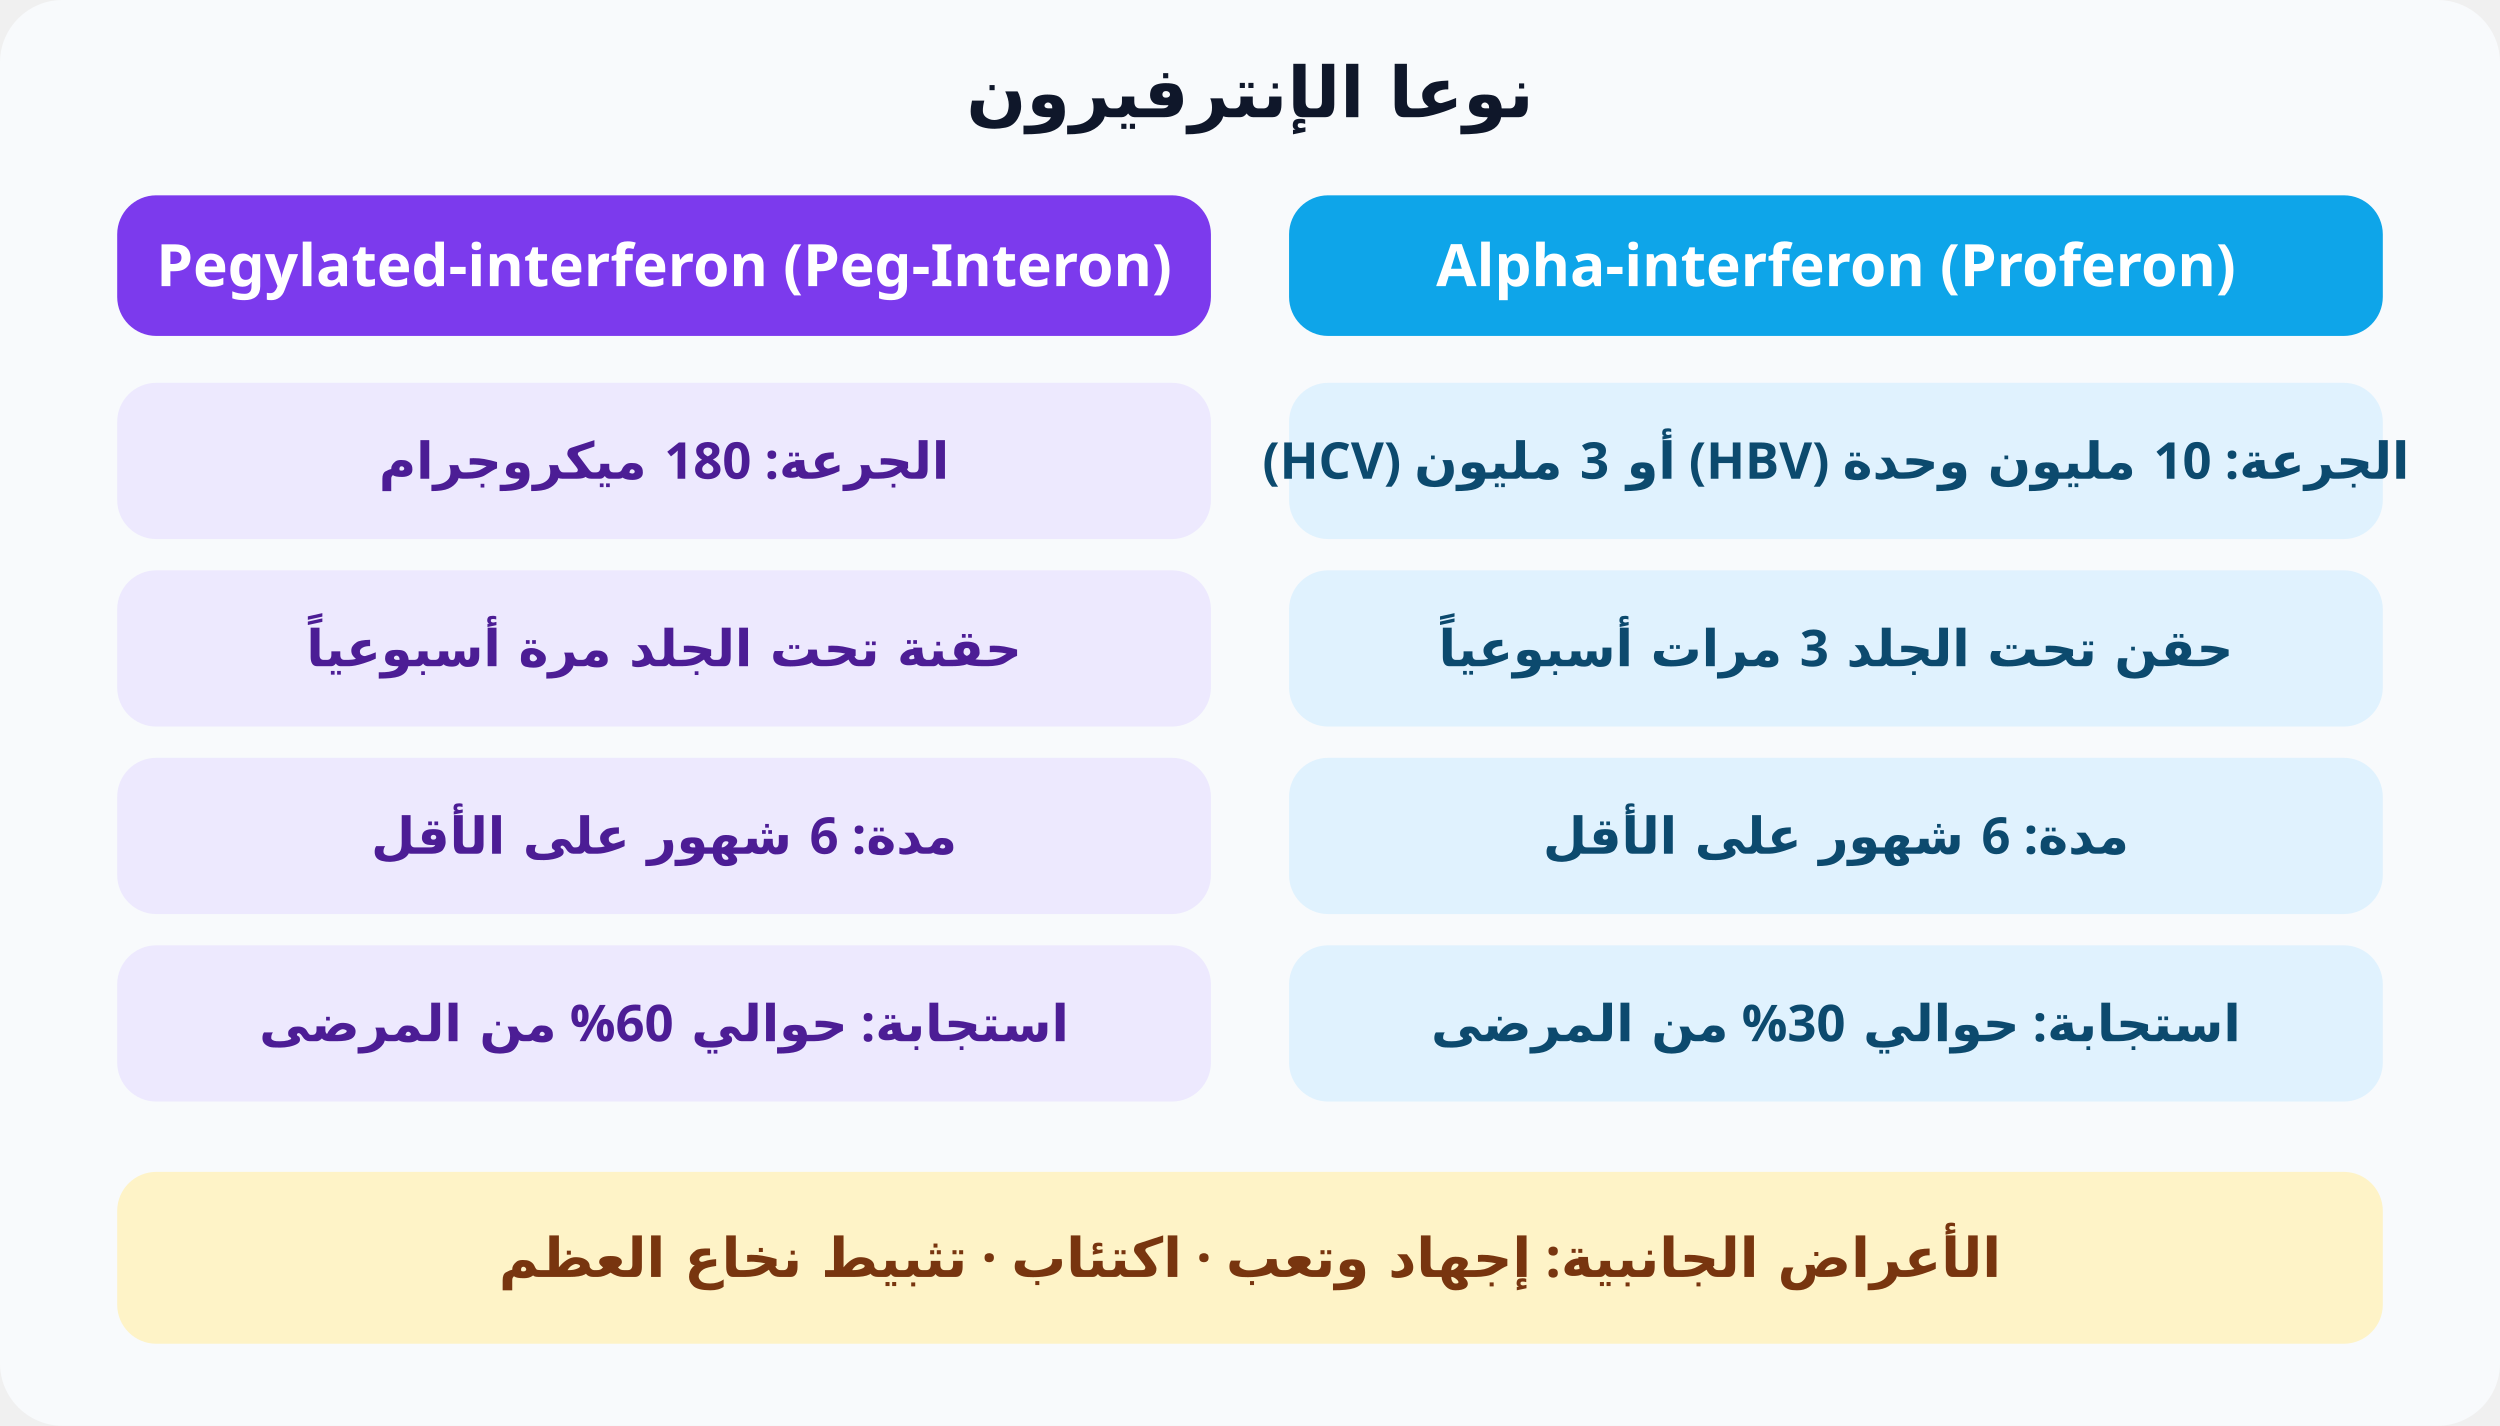
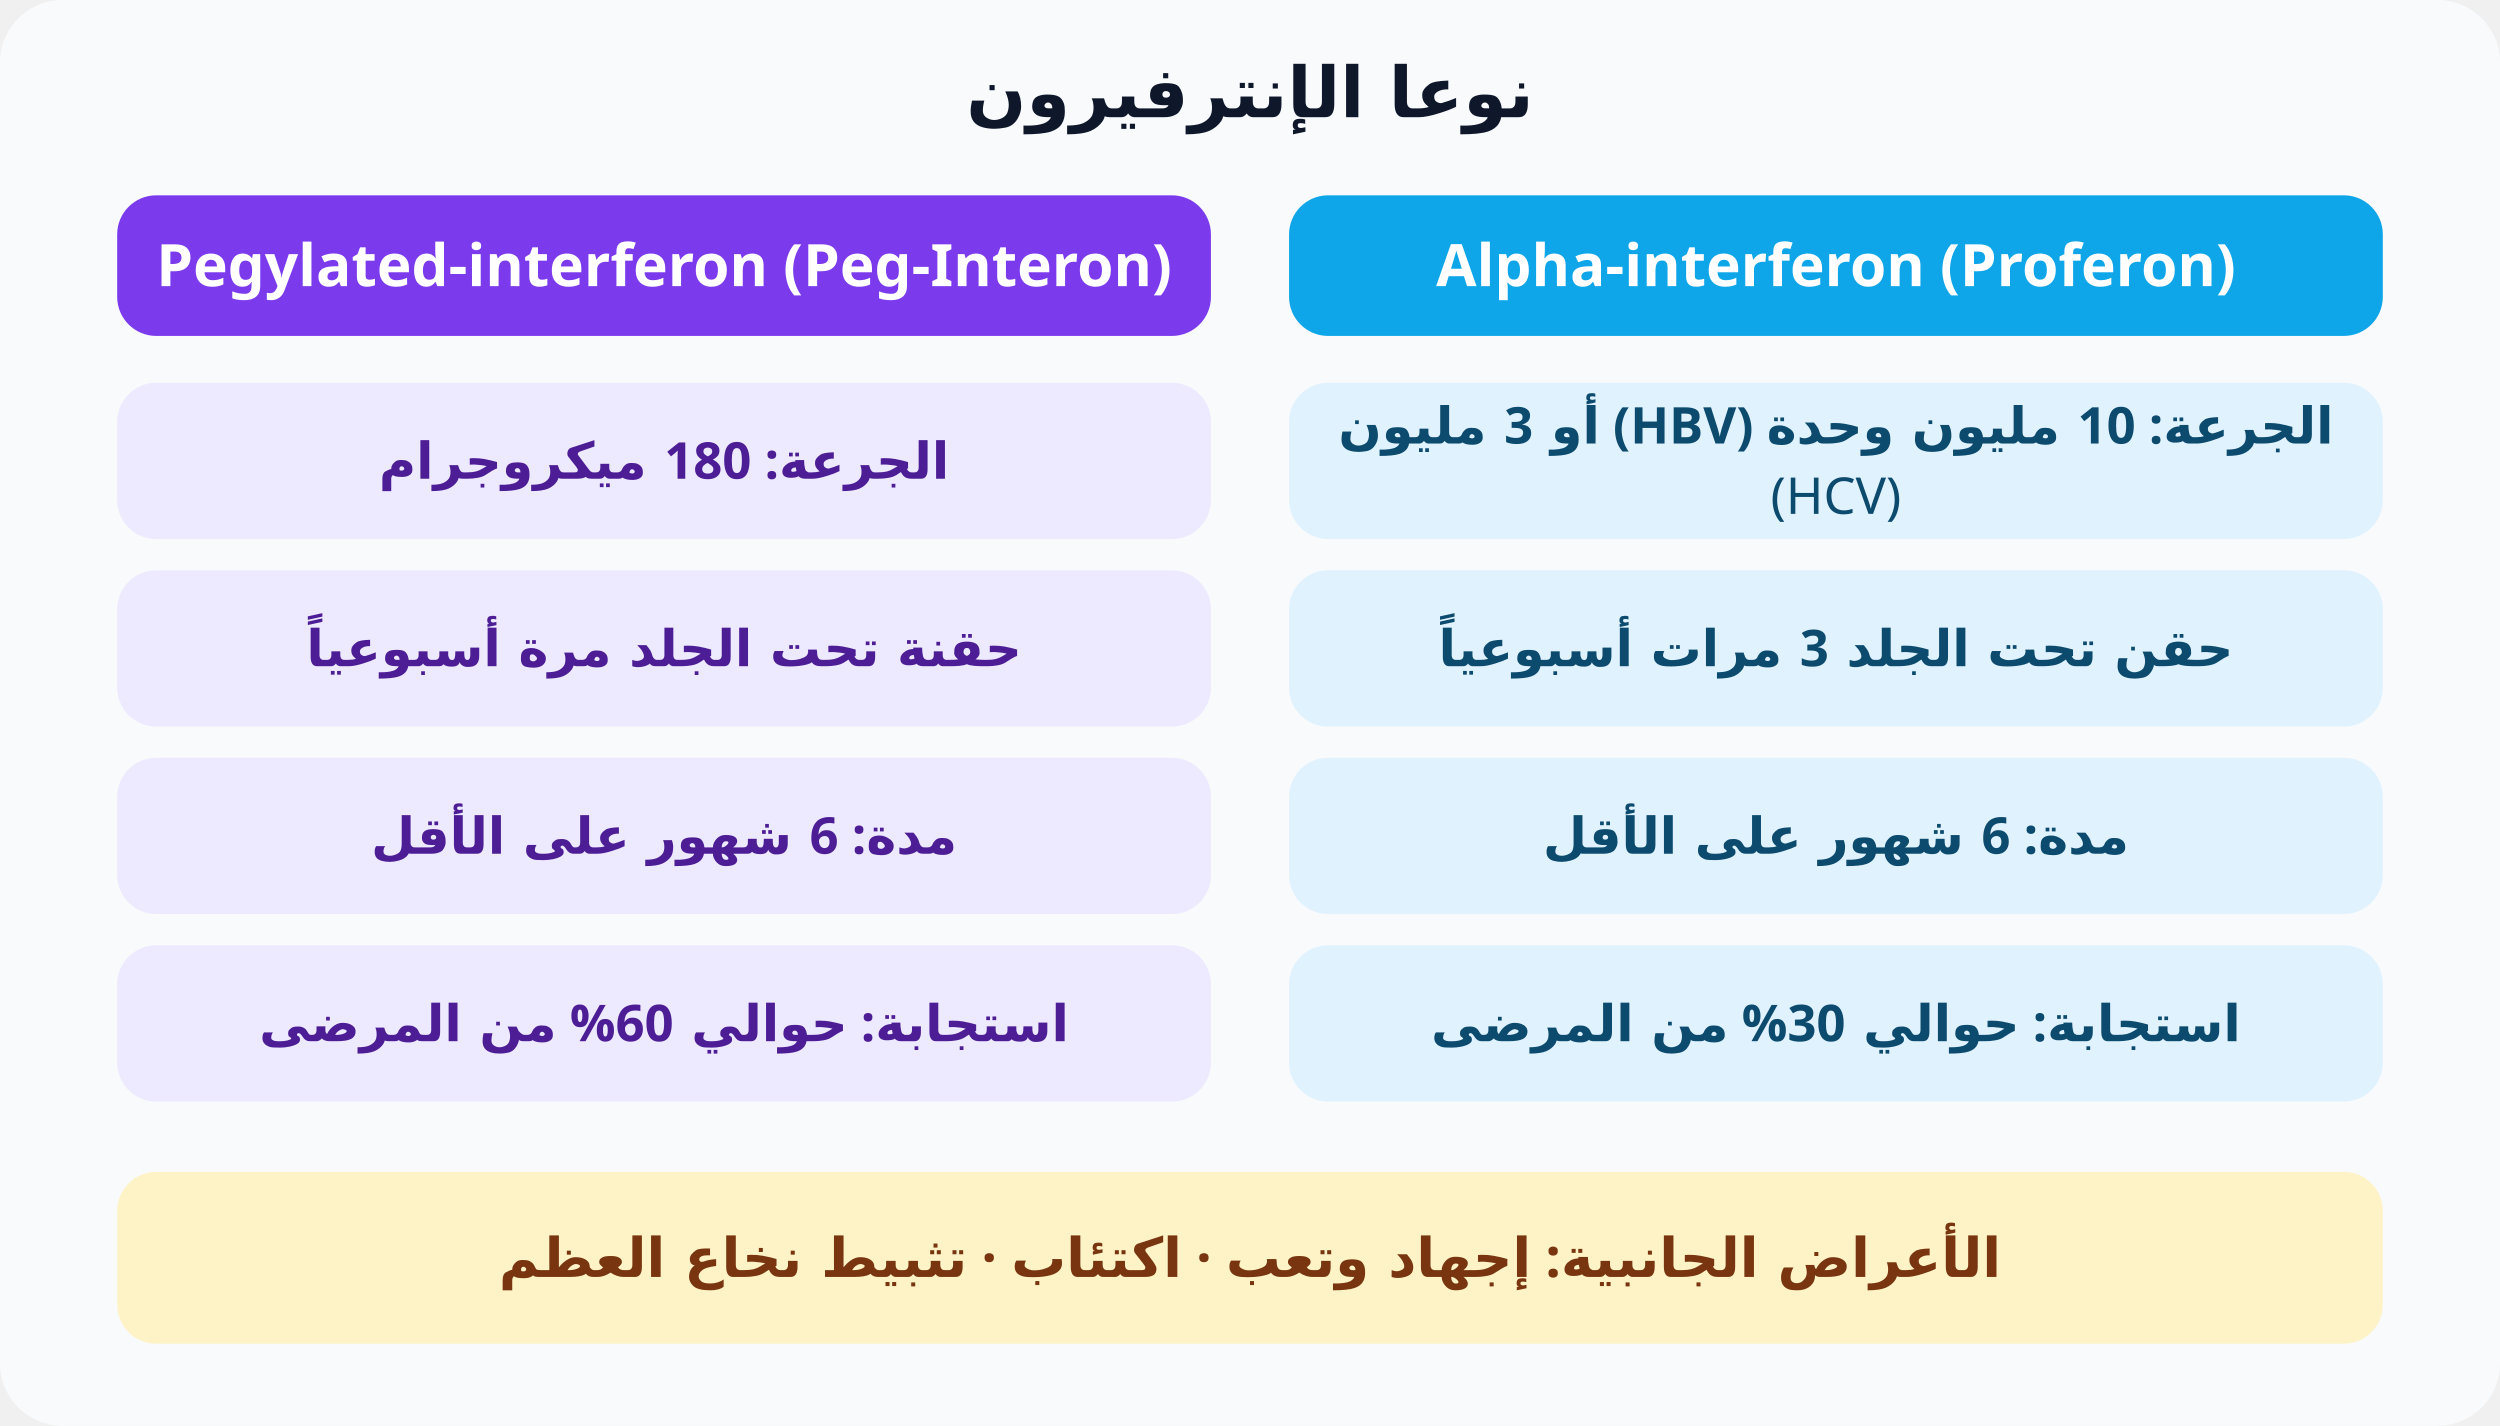
<svg xmlns="http://www.w3.org/2000/svg" viewBox="0 0 640 365" font-family="Cairo, Tahoma, sans-serif" direction="rtl">
  <rect width="640" height="365" rx="16" fill="#f8fafc" />
  <text x="320" y="30" text-anchor="middle" font-size="18" font-weight="800" fill="#0f172a">نوعا الإنترفيرون</text>
  <defs>
    <marker id="a" markerWidth="8" markerHeight="8" refX="6" refY="4" orient="auto">
      <path d="M0,0 L8,4 L0,8 z" fill="#64748b" />
    </marker>
  </defs>
  <rect x="330" y="50" width="280" height="36" rx="10" fill="#0ea5e9" />
  <text x="470.0" y="73.25" text-anchor="middle" font-size="15" font-weight="700" fill="#fff">Alpha-interferon (Proferon)</text>
  <rect x="30" y="50" width="280" height="36" rx="10" fill="#7c3aed" />
  <text x="170.0" y="73.25" text-anchor="middle" font-size="15" font-weight="700" fill="#fff">Pegylated-interferon (Peg-Interon)</text>
  <rect x="330" y="98" width="280" height="40" rx="10" fill="#e0f2fe" />
-   <text x="470.0" y="122.55" text-anchor="middle" font-size="13" font-weight="700" fill="#0c4a6e">الجرعة: 10 مليون وحدة (HBV) أو 3 مليون (HCV)</text>
+   <text x="470.0" y="113.55" text-anchor="middle" font-size="13" font-weight="700" fill="#0c4a6e">الجرعة: 10 مليون وحدة (HBV) أو 3 مليون</text>
+   <text x="470.0" y="131.55" text-anchor="middle" font-size="13" font-weight="500" fill="#0c4a6e">(HCV)</text>
  <rect x="330" y="146" width="280" height="40" rx="10" fill="#e0f2fe" />
  <text x="470.0" y="170.55" text-anchor="middle" font-size="13" font-weight="700" fill="#0c4a6e">حقن تحت الجلد 3 مرات أسبوعياً</text>
  <rect x="330" y="194" width="280" height="40" rx="10" fill="#e0f2fe" />
  <text x="470.0" y="218.55" text-anchor="middle" font-size="13" font-weight="700" fill="#0c4a6e">مدة: 6 شهور على الأقل</text>
  <rect x="330" y="242" width="280" height="40" rx="10" fill="#e0f2fe" />
  <text x="470.0" y="266.55" text-anchor="middle" font-size="13" font-weight="700" fill="#0c4a6e">استجابة: حوالي 30% من المرضى</text>
  <rect x="30" y="98" width="280" height="40" rx="10" fill="#ede9fe" />
  <text x="170.0" y="122.55" text-anchor="middle" font-size="13" font-weight="700" fill="#4c1d95">الجرعة: 180 ميكروجرام</text>
  <rect x="30" y="146" width="280" height="40" rx="10" fill="#ede9fe" />
  <text x="170.0" y="170.55" text-anchor="middle" font-size="13" font-weight="700" fill="#4c1d95">حقنة تحت الجلد مرة أسبوعياً</text>
  <rect x="30" y="194" width="280" height="40" rx="10" fill="#ede9fe" />
  <text x="170.0" y="218.55" text-anchor="middle" font-size="13" font-weight="700" fill="#4c1d95">مدة: 6 شهور على الأقل</text>
  <rect x="30" y="242" width="280" height="40" rx="10" fill="#ede9fe" />
  <text x="170.0" y="266.55" text-anchor="middle" font-size="13" font-weight="700" fill="#4c1d95">استجابة: حوالي 60% من المرضى</text>
  <rect x="30" y="300" width="580" height="44" rx="10" fill="#fef3c7" />
  <text x="320.0" y="326.9" text-anchor="middle" font-size="14" font-weight="700" fill="#78350f">الأعراض الجانبية: إجهاد وتعب · اكتئاب · تثبيط نخاع العظم</text>
</svg>
